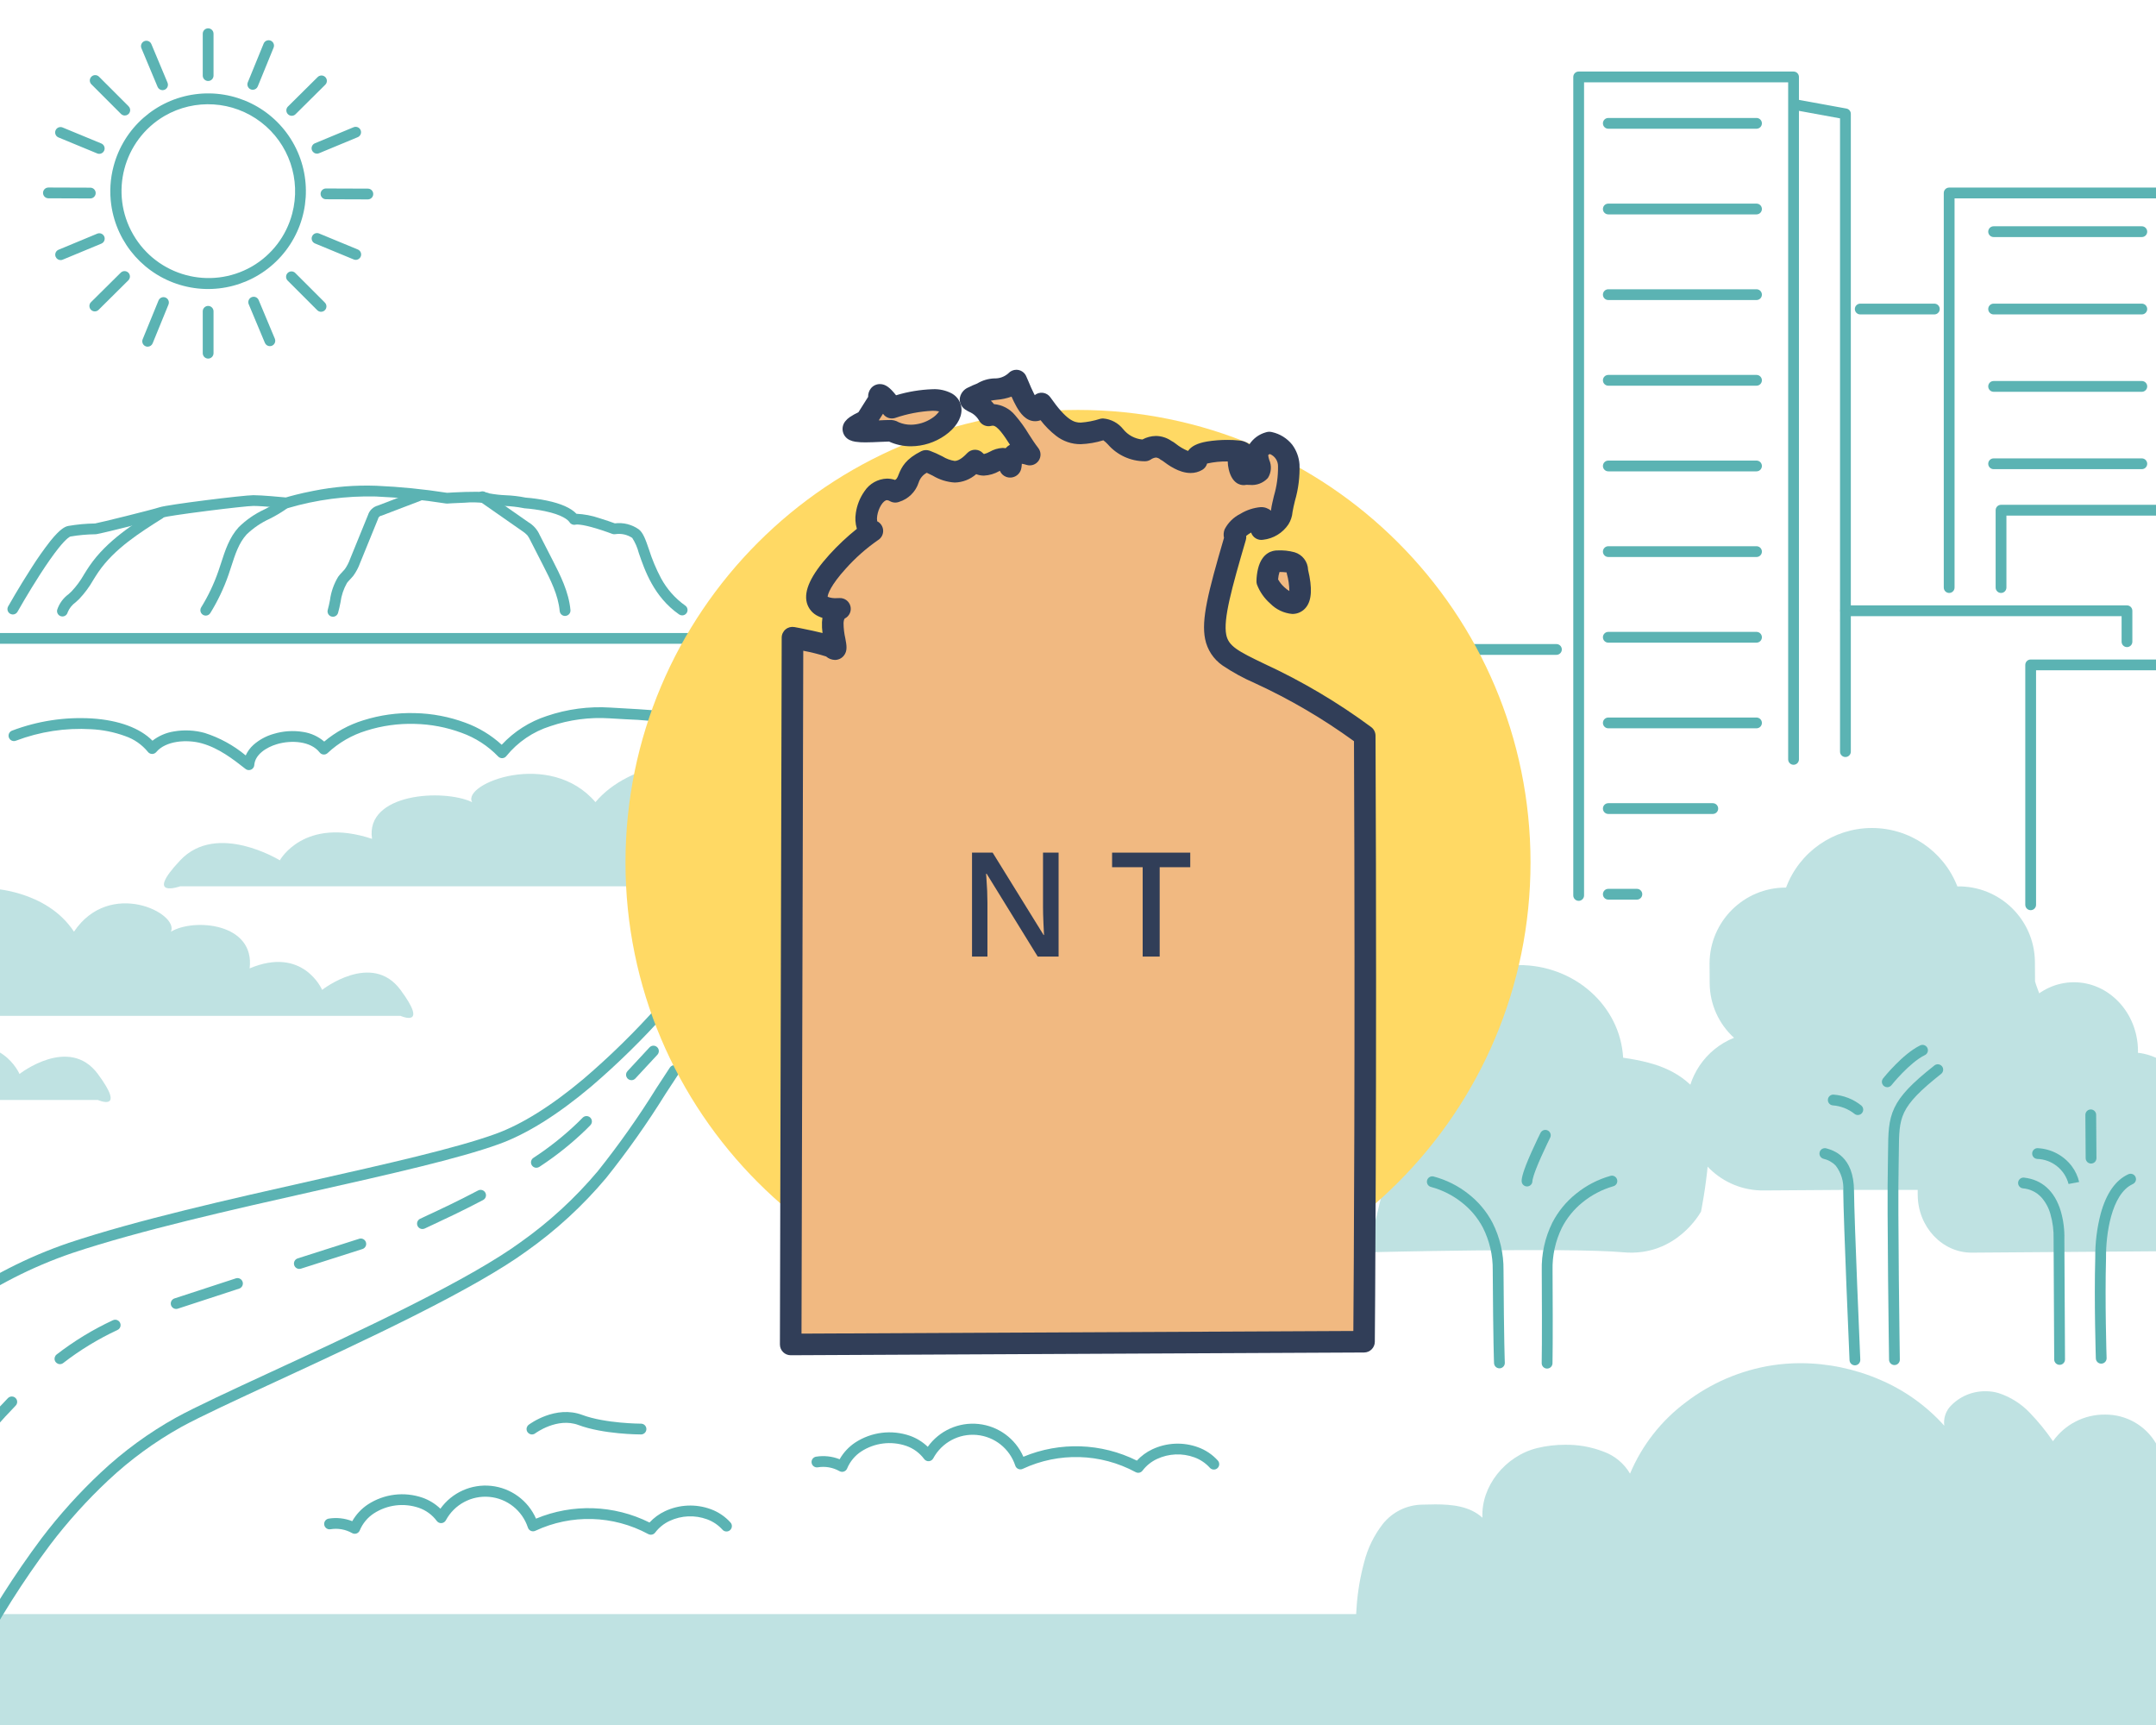
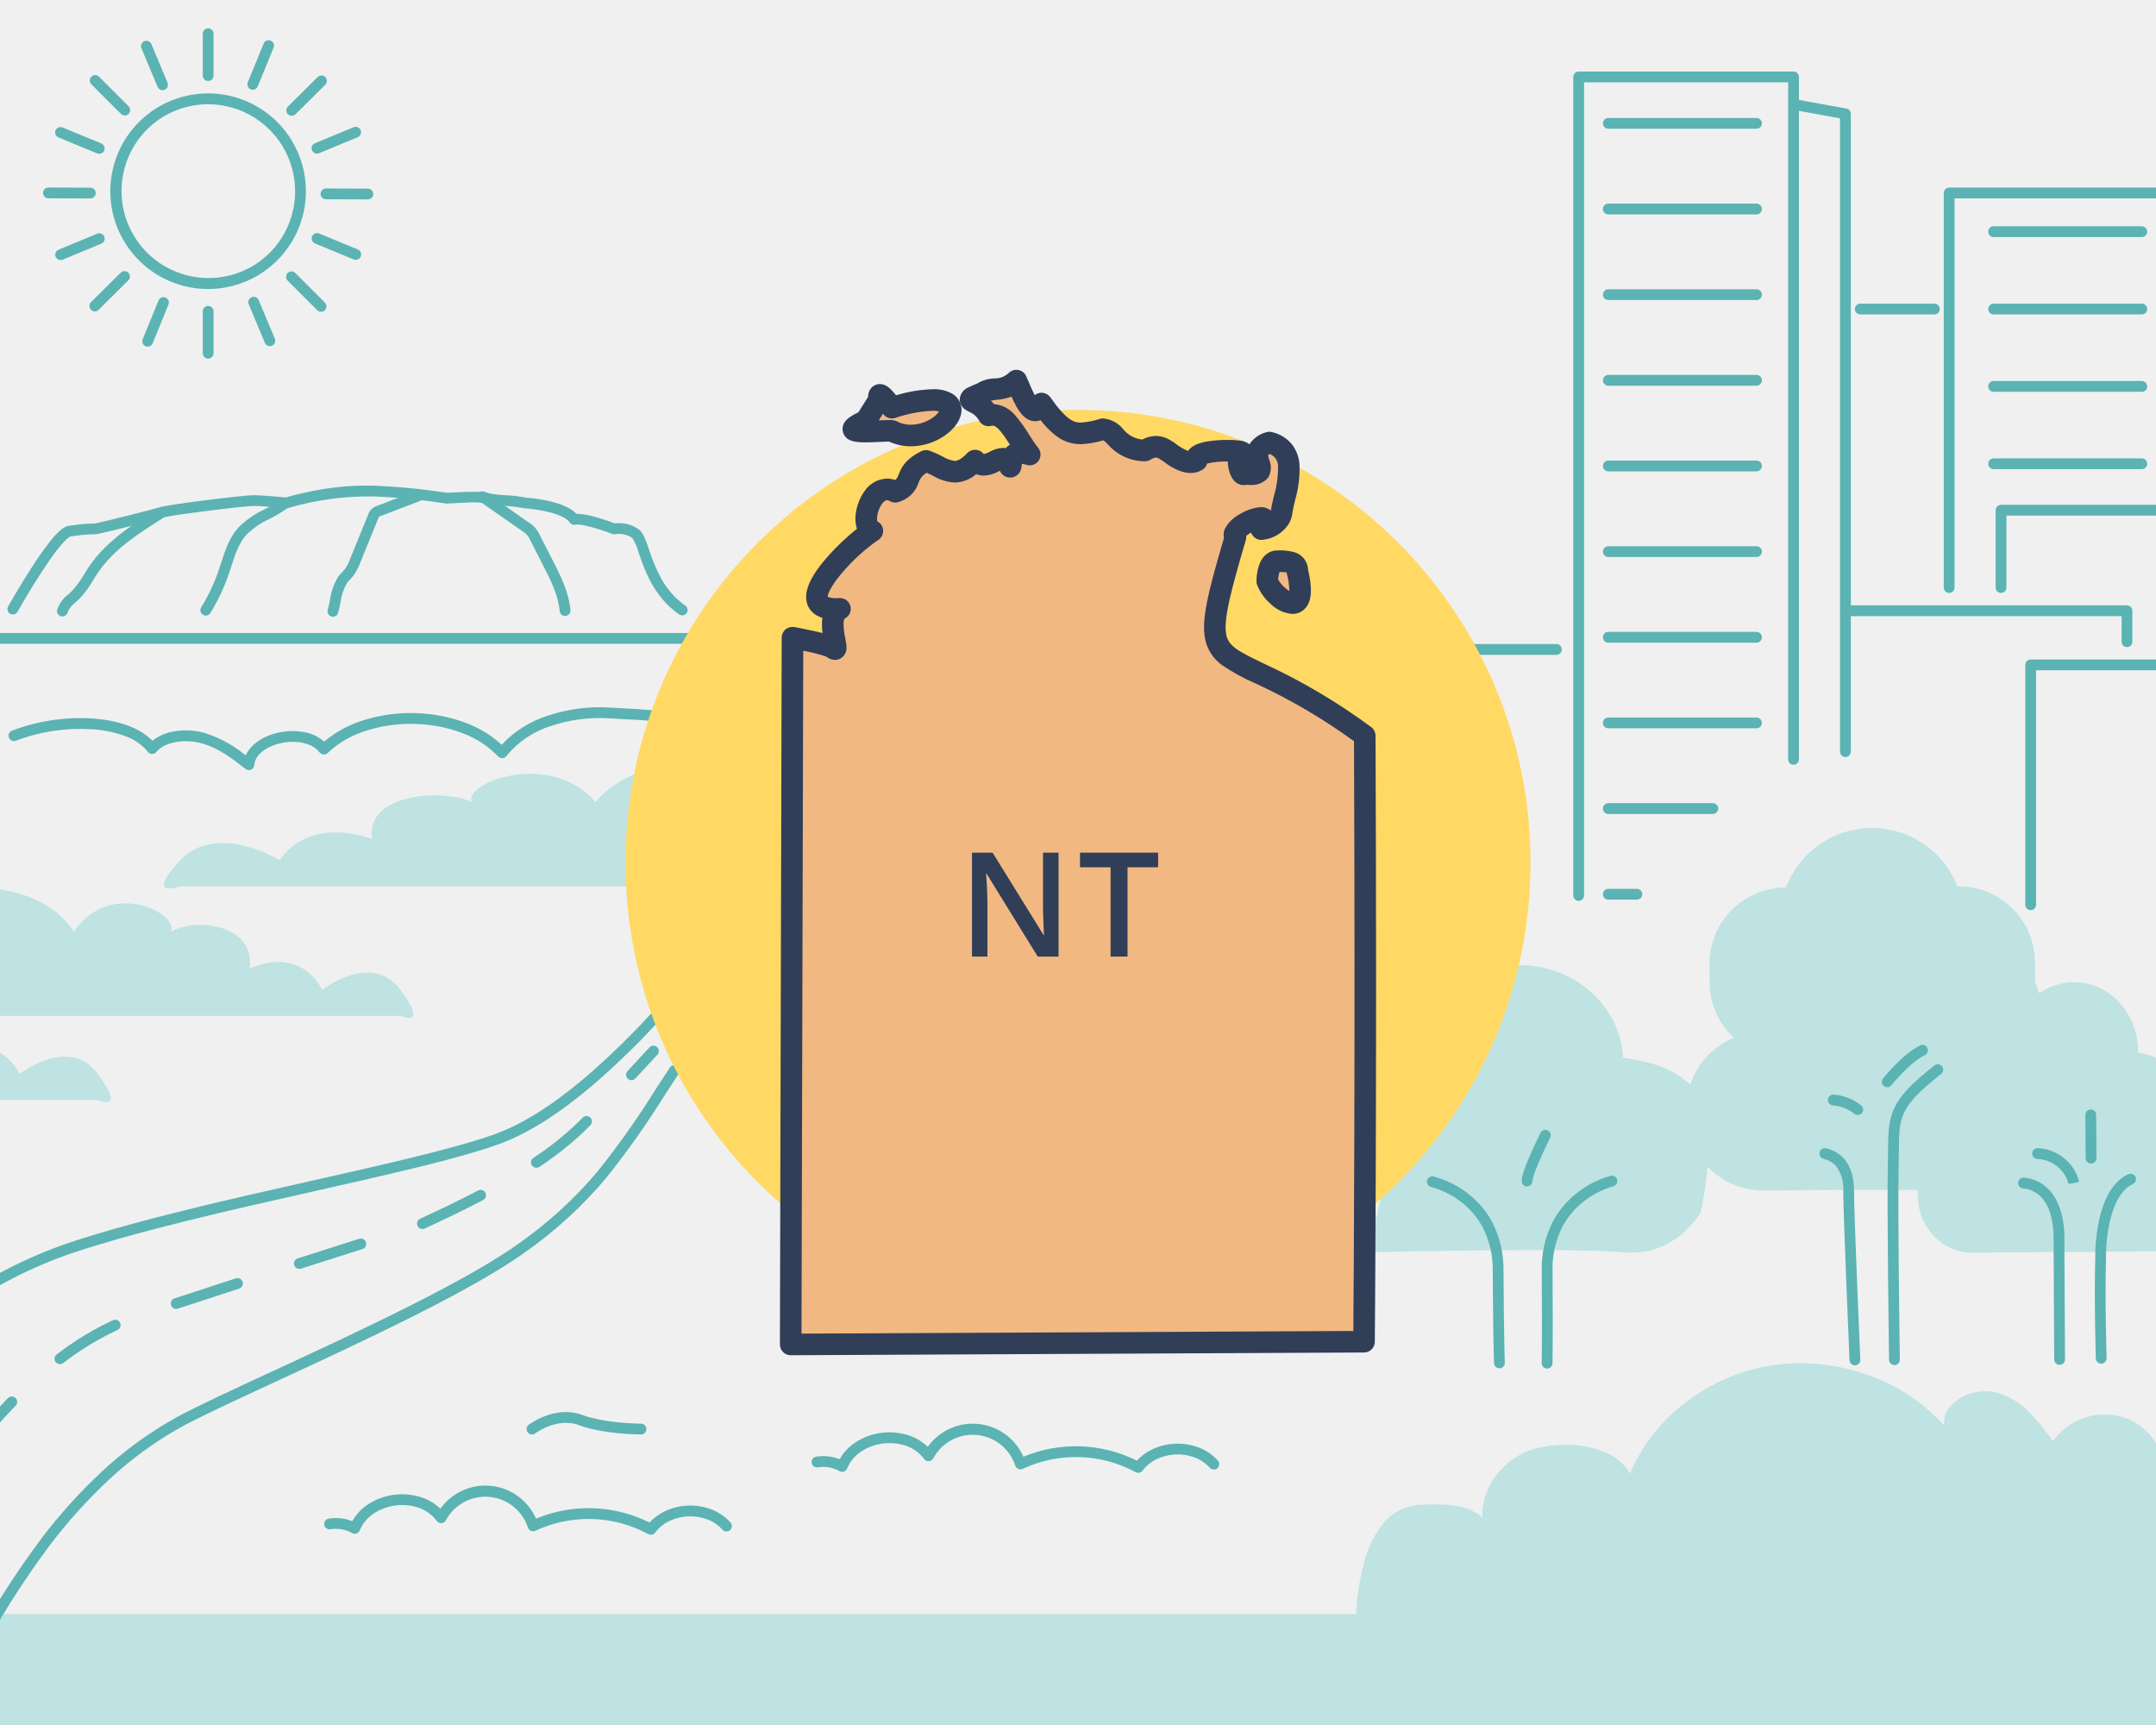
<svg xmlns="http://www.w3.org/2000/svg" width="400" height="320" viewBox="0 0 400 320">
  <defs>
    <clipPath>
      <rect width="400" height="320" />
    </clipPath>
  </defs>
  <g clip-path="url(#b)">
-     <rect width="400" height="320" fill="#fff" />
    <path d="M-926.639-870.361s10.524.218,15.67,8.033c6.646-9.886,19.535-3.415,17.991,0,4.2-2.529,15.615-1.668,14.6,6.808,9.945-4.19,13.451,3.987,13.451,3.987s9.193-7.219,14.536,0,0,4.819,0,4.819h-86.294v-19.625Z" transform="translate(924.694 1035.161)" fill="#bfe2e2" />
    <path d="M-926.639-870.361s10.524.218,15.67,8.033c6.646-9.886,19.535-3.415,17.991,0,4.2-2.529,15.615-1.668,14.6,6.808,9.945-4.19,13.451,3.987,13.451,3.987s9.193-7.219,14.536,0,0,4.819,0,4.819h-86.294v-19.625Z" transform="translate(868.546 1050.763)" fill="#bfe2e2" />
    <path d="M-836.695-870.361s-13.383.218-19.928,8.033c-8.452-9.886-24.843-3.415-22.88,0-5.341-2.529-19.858-1.668-18.569,6.808-12.647-4.19-17.106,3.987-17.106,3.987s-11.691-7.219-18.485,0,0,4.819,0,4.819h109.742v-19.625Z" transform="translate(967.096 1011.131)" fill="#bfe2e2" />
    <path d="M399.4,223.162l-15.553.114c-5.492.041-10.016-4.767-10.054-10.684l-.007-1.164a10.943,10.943,0,0,1,5.171-9.49,13.682,13.682,0,0,1-.113-1.605c-.045-7.065,5.235-12.832,11.794-12.881.122,0,.24.014.362.017a13.683,13.683,0,0,1-.094-1.47c-.045-7.065,5.236-12.832,11.794-12.881s11.912,5.641,11.957,12.706c0,.126-.013.249-.016.374,5.932.674,10.575,6.053,10.616,12.629a13.584,13.584,0,0,1-.074,1.463l1.118-.008c5.492-.041,10.016,4.767,10.054,10.684l.007,1.164c.038,5.917-4.425,10.792-9.918,10.832l-18.711.138" transform="translate(-18 9.099)" fill="#bfe2e2" />
    <path d="M360.664,211.633l-15.4.105a14.129,14.129,0,0,1-14.321-13.848l-.01-1.507a14,14,0,0,1,8.776-12.965,13.772,13.772,0,0,1-4.512-10.054l-.025-3.769a14.128,14.128,0,0,1,14.13-14.042h.064a17.011,17.011,0,0,1,31.783-.217h.064a14.129,14.129,0,0,1,14.321,13.848l.026,3.769c.006.9,15.068,37.828,14.9,38.681" transform="translate(-18 9.099)" fill="#bfe2e2" />
    <path d="M281.906,172.148a19.447,19.447,0,0,1,17.781-11.219c10.4-.071,18.909,7.553,19.452,17.185,6.932,1,11,2.77,14.451,7.192s0,21.341,0,21.341-4.5,8.477-14.451,7.561-47.362,0-47.362,0" transform="translate(-18 18.099)" fill="#bfe2e2" />
    <path d="M271.36,54.535h0a64.09,64.09,0,0,1,.07-9.476,43.088,43.088,0,0,1,1.387-8.13,19.225,19.225,0,0,1,3.442-7.075,9.536,9.536,0,0,1,7.311-3.613c.868-.026,1.652-.047,2.443-.047,3,0,6.387.295,8.752,2.479-.3-5.774,4.169-11.454,10.169-12.931a21.988,21.988,0,0,1,5.187-.609,19.034,19.034,0,0,1,7.087,1.265,9.372,9.372,0,0,1,4.939,4.094,31.991,31.991,0,0,1,10.38-13.259A35.352,35.352,0,0,1,348.546.393,34.855,34.855,0,0,1,353.783,0,37.389,37.389,0,0,1,368.5,3.061a33.839,33.839,0,0,1,11.95,8.538,4.457,4.457,0,0,1,1.017-3.481,8.788,8.788,0,0,1,6.7-2.911,8.036,8.036,0,0,1,2.3.322,13.934,13.934,0,0,1,5.778,3.6,40.729,40.729,0,0,1,4.368,5.347,11.686,11.686,0,0,1,9.7-4.941,10.845,10.845,0,0,1,9.419,5.347v39.3Z" transform="translate(-19.729 252.88)" fill="#bfe2e2" />
    <rect width="400" height="20.574" transform="translate(0 299.426)" fill="#bfe2e2" />
    <g transform="translate(-4.787 -25.729)">
      <path d="M315.676,153.84a1,1,0,0,1-1-1V1a1,1,0,0,1,1-1h39.867a1,1,0,0,1,1,1V127.6a1,1,0,1,1-2,0V2H316.676V152.84A1,1,0,0,1,315.676,153.84Z" transform="translate(-18 39)" fill="#5bb3b3" />
      <path d="M365.166,127.163a1,1,0,0,1-1-1V8.687L355.49,7.1a1,1,0,1,1,.359-1.968l9.5,1.733a1,1,0,0,1,.82.984v118.31A1,1,0,0,1,365.166,127.163Z" transform="translate(-18 39)" fill="#5bb3b3" />
      <path d="M13.747,1H0A1,1,0,0,1-1,0,1,1,0,0,1,0-1H13.747a1,1,0,0,1,1,1A1,1,0,0,1,13.747,1Z" transform="translate(349.916 83.057)" fill="#5bb3b3" />
      <path d="M384.413,96.726a1,1,0,0,1-1-1v-73.2a1,1,0,0,1,1-1H427.03a1,1,0,0,1,1,1V79.938a1,1,0,0,1-2,0V23.529H385.413v72.2A1,1,0,0,1,384.413,96.726Z" transform="translate(-18 39)" fill="#5bb3b3" />
      <path d="M394.036,96.726a1,1,0,0,1-1-1V81.374a1,1,0,0,1,1-1h41.585a1,1,0,0,1,0,2H395.036V95.726A1,1,0,0,1,394.036,96.726Z" transform="translate(-18 39)" fill="#5bb3b3" />
      <path d="M399.535,155.573a1,1,0,0,1-1-1v-44.5a1,1,0,0,1,1-1h36.086a1,1,0,0,1,0,2H400.535v43.5A1,1,0,0,1,399.535,155.573Z" transform="translate(-18 39)" fill="#5bb3b3" />
      <path d="M417.406,106.772a1,1,0,0,1-1-1v-4.741H365.2a1,1,0,0,1,0-2h52.2a1,1,0,0,1,1,1v5.741A1,1,0,0,1,417.406,106.772Z" transform="translate(-18 39)" fill="#5bb3b3" />
      <path d="M18.8,1H0A1,1,0,0,1-1,0,1,1,0,0,1,0-1H18.8a1,1,0,0,1,1,1A1,1,0,0,1,18.8,1Z" transform="translate(274.749 146.208)" fill="#5bb3b3" />
      <path d="M27.495,1H0A1,1,0,0,1-1,0,1,1,0,0,1,0-1H27.495a1,1,0,0,1,1,1A1,1,0,0,1,27.495,1Z" transform="translate(303.175 48.612)" fill="#5bb3b3" />
      <path d="M27.495,1H0A1,1,0,0,1-1,0,1,1,0,0,1,0-1H27.495a1,1,0,0,1,1,1A1,1,0,0,1,27.495,1Z" transform="translate(374.661 68.705)" fill="#5bb3b3" />
      <path d="M27.495,1H0A1,1,0,0,1-1,0,1,1,0,0,1,0-1H27.495a1,1,0,0,1,1,1A1,1,0,0,1,27.495,1Z" transform="translate(374.661 83.057)" fill="#5bb3b3" />
      <path d="M27.495,1H0A1,1,0,0,1-1,0,1,1,0,0,1,0-1H27.495a1,1,0,0,1,1,1A1,1,0,0,1,27.495,1Z" transform="translate(374.661 97.41)" fill="#5bb3b3" />
      <path d="M27.495,1H0A1,1,0,0,1-1,0,1,1,0,0,1,0-1H27.495a1,1,0,0,1,1,1A1,1,0,0,1,27.495,1Z" transform="translate(374.661 111.762)" fill="#5bb3b3" />
      <path d="M27.495,1H0A1,1,0,0,1-1,0,1,1,0,0,1,0-1H27.495a1,1,0,0,1,1,1A1,1,0,0,1,27.495,1Z" transform="translate(303.175 64.501)" fill="#5bb3b3" />
      <path d="M27.495,1H0A1,1,0,0,1-1,0,1,1,0,0,1,0-1H27.495a1,1,0,0,1,1,1A1,1,0,0,1,27.495,1Z" transform="translate(303.175 80.39)" fill="#5bb3b3" />
      <path d="M27.495,1H0A1,1,0,0,1-1,0,1,1,0,0,1,0-1H27.495a1,1,0,0,1,1,1A1,1,0,0,1,27.495,1Z" transform="translate(303.175 96.279)" fill="#5bb3b3" />
      <path d="M27.495,1H0A1,1,0,0,1-1,0,1,1,0,0,1,0-1H27.495a1,1,0,0,1,1,1A1,1,0,0,1,27.495,1Z" transform="translate(303.175 112.169)" fill="#5bb3b3" />
      <path d="M27.495,1H0A1,1,0,0,1-1,0,1,1,0,0,1,0-1H27.495a1,1,0,0,1,1,1A1,1,0,0,1,27.495,1Z" transform="translate(303.175 128.058)" fill="#5bb3b3" />
      <path d="M27.495,1H0A1,1,0,0,1-1,0,1,1,0,0,1,0-1H27.495a1,1,0,0,1,1,1A1,1,0,0,1,27.495,1Z" transform="translate(303.175 143.947)" fill="#5bb3b3" />
      <path d="M27.495,1H0A1,1,0,0,1-1,0,1,1,0,0,1,0-1H27.495a1,1,0,0,1,1,1A1,1,0,0,1,27.495,1Z" transform="translate(303.175 159.836)" fill="#5bb3b3" />
      <path d="M19.384,1H0A1,1,0,0,1-1,0,1,1,0,0,1,0-1H19.384a1,1,0,0,1,1,1A1,1,0,0,1,19.384,1Z" transform="translate(303.175 175.725)" fill="#5bb3b3" />
      <path d="M5.3,1H0A1,1,0,0,1-1,0,1,1,0,0,1,0-1H5.3a1,1,0,0,1,1,1A1,1,0,0,1,5.3,1Z" transform="translate(303.175 191.615)" fill="#5bb3b3" />
    </g>
    <g transform="translate(1 21.082)">
      <path d="M1.675,215.612a1,1,0,0,1-.716-1.7A111.011,111.011,0,0,1,16.778,200.4a84.132,84.132,0,0,1,21.456-10.978c12.731-4.244,29.912-8.109,45.07-11.52,13.767-3.1,26.771-6.023,34.137-8.7,4.888-1.777,10.389-5.222,16.35-10.238a142.164,142.164,0,0,0,13.857-13.6,1,1,0,1,1,1.486,1.338,144.148,144.148,0,0,1-14.056,13.788c-6.141,5.168-11.845,8.73-16.954,10.587-7.486,2.722-20.55,5.661-34.382,8.773-15.112,3.4-32.241,7.254-44.877,11.466a82.138,82.138,0,0,0-20.943,10.721A109.007,109.007,0,0,0,2.391,215.31,1,1,0,0,1,1.675,215.612Z" transform="translate(-26.478 20.055)" fill="#5bb3b3" />
      <g transform="translate(-11.294 -18.028)">
        <path d="M49.961,267.582a1,1,0,0,1-.875-1.483q.316-.573.664-1.207a163.747,163.747,0,0,1,13.666-21.609,97.784,97.784,0,0,1,10.957-12.154,70.515,70.515,0,0,1,13.982-10.217c3.613-1.98,10.175-5.016,17.773-8.531,7.915-3.661,16.885-7.811,25.218-12,9.631-4.839,16.457-8.75,20.869-11.957a76.539,76.539,0,0,0,14.382-13.22,159.784,159.784,0,0,0,10.885-15.422c.793-1.216,1.614-2.474,2.476-3.784a1,1,0,1,1,1.671,1.1c-.86,1.308-1.679,2.564-2.472,3.778a161.166,161.166,0,0,1-11.025,15.61,78.455,78.455,0,0,1-14.741,13.556c-4.5,3.272-11.417,7.239-21.147,12.127-8.362,4.2-17.348,8.358-25.277,12.026-7.565,3.5-14.1,6.522-17.651,8.469a68.516,68.516,0,0,0-13.582,9.929A95.785,95.785,0,0,0,65,244.5a162,162,0,0,0-13.5,21.355q-.349.635-.666,1.21A1,1,0,0,1,49.961,267.582Z" transform="translate(-45.393 39)" fill="#5bb3b3" />
        <path d="M22.568,228.046a1,1,0,0,1-.781-1.623c2.715-3.406,5.323-6.386,7.973-9.11a1,1,0,1,1,1.433,1.395c-2.6,2.676-5.17,5.608-7.843,8.962A1,1,0,0,1,22.568,228.046Zm16.853-17.041a1,1,0,0,1-.607-1.8,54.98,54.98,0,0,1,10.431-6.349,1,1,0,1,1,.829,1.82,52.984,52.984,0,0,0-10.048,6.12A1,1,0,0,1,39.421,211.005Zm21.557-10.241a1,1,0,0,1-.313-1.95c3.632-1.2,7.475-2.453,11.423-3.735a1,1,0,0,1,.618,1.9c-3.945,1.281-7.786,2.537-11.415,3.733A1,1,0,0,1,60.978,200.764Zm22.851-7.424a1,1,0,0,1-.305-1.952c3.784-1.214,7.635-2.443,11.448-3.653a1,1,0,0,1,.6,1.906c-3.81,1.209-7.66,2.437-11.442,3.651A1,1,0,0,1,83.829,193.34Zm22.84-7.4a1,1,0,0,1-.435-1.9c.37-.178.862-.407,1.486-.7,2.038-.948,5.448-2.534,9.278-4.554a1,1,0,0,1,.933,1.769c-3.874,2.043-7.313,3.643-9.367,4.6-.617.287-1.1.513-1.461.686A1,1,0,0,1,106.669,185.938Zm21.14-11.366a1,1,0,0,1-.557-1.831,55.95,55.95,0,0,0,8.368-6.682q.38-.38.769-.771a1,1,0,1,1,1.419,1.409q-.391.394-.774.777a57.924,57.924,0,0,1-8.669,6.929A1,1,0,0,1,127.809,174.572Z" transform="translate(-18 39)" fill="#5bb3b3" />
        <path d="M145.443,158.327a1,1,0,0,1-.729-1.684c1.41-1.5,2.781-2.979,4.075-4.39a1,1,0,0,1,1.474,1.352c-1.3,1.416-2.676,2.9-4.091,4.406A1,1,0,0,1,145.443,158.327Z" transform="translate(-18 39)" fill="#5bb3b3" />
        <path d="M11.9,242.548a1,1,0,0,1-.8-1.6c.734-.98,1.613-2.22,2.631-3.656l.849-1.2a1,1,0,1,1,1.63,1.158l-.847,1.194c-1.026,1.447-1.911,2.7-2.662,3.7A1,1,0,0,1,11.9,242.548Z" transform="translate(-18 39)" fill="#5bb3b3" />
      </g>
    </g>
    <g transform="translate(1 10.406)">
      <path d="M130.137,1H0A1,1,0,0,1-1,0,1,1,0,0,1,0-1H130.137a1,1,0,0,1,1,1A1,1,0,0,1,130.137,1Z" transform="translate(-3.262 108.02)" fill="#5bb3b3" />
      <path d="M130.954,97.6a1,1,0,0,1-.571-.18c-4.684-3.269-6.364-8.161-7.476-11.4a9.745,9.745,0,0,0-1.214-2.794,4.434,4.434,0,0,0-3.142-.694,1,1,0,0,1-.555-.047c-.014-.005-1.416-.543-3-1.018-2.864-.858-3.7-.73-3.835-.7a1,1,0,0,1-1.075-.416c-.323-.484-1.35-1.4-4.6-2.088a29.338,29.338,0,0,0-3.814-.532,1,1,0,0,1-.257-.05,22.159,22.159,0,0,0-3.325-.382,13.75,13.75,0,0,1-3.773-.53,17.6,17.6,0,0,0-3.756-.071c-1.654.055-3.189.157-3.2.158a1,1,0,0,1-.246-.014,115.577,115.577,0,0,0-13-1.3,53.148,53.148,0,0,0-16.276,2.144,1,1,0,0,1-.4.041c-.043,0-4.347-.433-6.027-.433-.752,0-4.357.388-8.571.922-4.8.609-7.751,1.072-8.179,1.215-.756.251-3.99,1.082-6.529,1.717-5.59,1.4-5.895,1.4-6.041,1.4a29.462,29.462,0,0,0-4.645.423c-.043.012-.638.2-2.219,2.183-.956,1.2-2.1,2.826-3.4,4.842-2.231,3.459-4.162,6.887-4.182,6.921a1,1,0,0,1-1.743-.981c.02-.035,2.011-3.569,4.3-7.109A61.265,61.265,0,0,1,13.737,83.8C15.585,81.507,16.5,81.1,17.1,81a31.607,31.607,0,0,1,4.922-.451c.9-.148,10.627-2.558,11.994-3.012C35.508,77.04,49.6,75.3,51.4,75.3c1.584,0,5.134.336,6.026.423.6-.18,2.485-.719,5.108-1.225a50.056,50.056,0,0,1,11.675-.947,118.42,118.42,0,0,1,13.132,1.307c.415-.026,1.83-.112,3.3-.158,3.437-.107,4.142.079,4.518.265a21.262,21.262,0,0,0,3.07.346,22.96,22.96,0,0,1,3.675.438,31.261,31.261,0,0,1,3.963.559c2.628.553,4.465,1.373,5.477,2.441a15.373,15.373,0,0,1,4.232.807c1.274.382,2.4.791,2.888.971a6.342,6.342,0,0,1,4.426,1.1c.835.626,1.284,1.934,1.905,3.744a31.743,31.743,0,0,0,2.23,5.32,14.873,14.873,0,0,0,4.5,5.088,1,1,0,0,1-.573,1.82Z" transform="translate(-5.393 6.154)" fill="#5bb3b3" />
      <path d="M118.6,97.823a1,1,0,0,1-.995-.908c-.277-3-1.707-5.8-3.09-8.5l-2.4-4.7a4.828,4.828,0,0,0-.512-.856,4.915,4.915,0,0,0-.968-.8l-7.931-5.531-.006,0a1,1,0,1,1,1.144-1.641l.006,0,7.93,5.53a5.168,5.168,0,0,1,2.115,2.381l.008.015,2.4,4.684c1.4,2.738,2.988,5.842,3.3,9.225a1,1,0,0,1-.9,1.088C118.665,97.822,118.633,97.823,118.6,97.823Z" transform="translate(-14.765 6.036)" fill="#5bb3b3" />
      <path d="M72.549,97.945a1,1,0,0,1-.961-1.28c.157-.541.278-1.139.407-1.772a11.211,11.211,0,0,1,1.528-4.367,7.765,7.765,0,0,1,.751-.871c.174-.182.339-.355.477-.528a7.872,7.872,0,0,0,.992-1.927l3.31-8.12a2.632,2.632,0,0,1,1.829-1.761c2.291-.882,4.684-1.8,7.315-2.8a1,1,0,1,1,.71,1.87c-2.628,1-5.019,1.912-7.308,2.793a.777.777,0,0,0-.693.646l-3.311,8.123a9.626,9.626,0,0,1-1.277,2.415c-.2.246-.4.46-.6.667a6.175,6.175,0,0,0-.566.647,9.821,9.821,0,0,0-1.2,3.6c-.131.646-.266,1.314-.447,1.935A1,1,0,0,1,72.549,97.945Z" transform="translate(-11.781 6.061)" fill="#5bb3b3" />
      <path d="M46.417,97.89a1,1,0,0,1-.85-1.526,33.974,33.974,0,0,0,3.193-6.724c.17-.492.336-1.007.5-1.5.754-2.339,1.534-4.758,3.271-6.653a17.016,17.016,0,0,1,4.8-3.313,23.061,23.061,0,0,0,3.164-1.9A1,1,0,0,1,61.7,77.865a24.912,24.912,0,0,1-3.434,2.071A15.294,15.294,0,0,0,54,82.833c-1.441,1.573-2.122,3.683-2.842,5.916-.164.508-.333,1.033-.511,1.546a35.978,35.978,0,0,1-3.382,7.121A1,1,0,0,1,46.417,97.89Z" transform="translate(-9.244 5.904)" fill="#5bb3b3" />
      <path d="M16.965,98.253a1,1,0,0,1-.973-1.235,5.851,5.851,0,0,1,2.088-2.882c.208-.187.405-.364.588-.543a16.424,16.424,0,0,0,2.317-3.156c.324-.522.66-1.061,1.018-1.584,3.2-4.658,8.152-7.776,12.522-10.528a1,1,0,0,1,1.066,1.692c-4.206,2.648-8.973,5.65-11.939,9.968-.333.485-.656,1-.968,1.507a18.172,18.172,0,0,1-2.617,3.53c-.213.209-.435.408-.65.6a4.283,4.283,0,0,0-1.481,1.863A1,1,0,0,1,16.965,98.253Z" transform="translate(-6.383 5.7)" fill="#5bb3b3" />
    </g>
    <path d="M46.067,122.453a1,1,0,0,1-.616-.212c-2.312-1.809-4.932-3.86-8.118-4.75-2.787-.779-6.693-.479-8.442,1.612a1,1,0,0,1-1.565-.039,9.341,9.341,0,0,0-4.2-2.915,21.43,21.43,0,0,0-6.34-1.279A33.621,33.621,0,0,0,2.854,117a1,1,0,0,1-.743-1.857,35.719,35.719,0,0,1,14.806-2.272c5,.319,8.946,1.775,11.265,4.131a8.647,8.647,0,0,1,4-1.722,13.042,13.042,0,0,1,5.689.283,22.653,22.653,0,0,1,7.611,4.169,5.939,5.939,0,0,1,1.431-1.956,9.6,9.6,0,0,1,3.733-2.035,12.113,12.113,0,0,1,5.5-.363,7.756,7.756,0,0,1,3.9,1.785,20.8,20.8,0,0,1,7.229-3.939,29.1,29.1,0,0,1,9.62-1.34,28.68,28.68,0,0,1,9.344,1.782,20.27,20.27,0,0,1,6.737,4.088,19.819,19.819,0,0,1,8.373-5.337,30.509,30.509,0,0,1,11.786-1.561c.948.061,1.9.113,2.82.164,6.39.352,12.44.686,17.83,3.765,1.636-1.6,4.689-2.852,9.1-3.729a1,1,0,1,1,.39,1.962c-4.394.874-7.4,2.168-8.479,3.642a1,1,0,0,1-1.339.259,22.618,22.618,0,0,0-8.219-3.009,76.893,76.893,0,0,0-9.392-.892c-.925-.051-1.881-.1-2.838-.165a28.464,28.464,0,0,0-11,1.452,17.135,17.135,0,0,0-8.163,5.54,1,1,0,0,1-1.531.08,17.723,17.723,0,0,0-6.788-4.389,26.659,26.659,0,0,0-8.685-1.652,27.07,27.07,0,0,0-8.951,1.243,18.322,18.322,0,0,0-7.205,4.159,1,1,0,0,1-1.488-.107c-1.615-2.091-5.231-2.349-7.967-1.523-1.918.579-4.018,1.9-4.159,3.868a1,1,0,0,1-1,.928Z" transform="translate(0.105 20.404)" fill="#5bb3b3" />
    <g transform="translate(18.074 -35.677)">
      <path d="M17.152-1A18.147,18.147,0,0,1,29.988,29.988,18.152,18.152,0,1,1,10.086.427,18.039,18.039,0,0,1,17.152-1Zm0,34.3A16.152,16.152,0,0,0,28.573,5.731,16.152,16.152,0,0,0,5.731,28.573,16.046,16.046,0,0,0,17.152,33.3Z" transform="matrix(0.257, -0.966, 0.966, 0.257, -0.438, 83.319)" fill="#5bb3b3" />
      <path d="M0,8.769a1,1,0,0,1-1-1V0A1,1,0,0,1,0-1,1,1,0,0,1,1,0V7.769A1,1,0,0,1,0,8.769Z" transform="translate(20.542 41.933)" fill="#5bb3b3" />
      <path d="M0,8.769a1,1,0,0,1-1-1V0A1,1,0,0,1,0-1,1,1,0,0,1,1,0V7.769A1,1,0,0,1,0,8.769Z" transform="translate(20.542 93.428)" fill="#5bb3b3" />
      <path d="M5.494,6.494A1,1,0,0,1,4.787,6.2L-.707.707a1,1,0,0,1,0-1.414,1,1,0,0,1,1.414,0L6.2,4.787a1,1,0,0,1-.707,1.707Z" transform="translate(-0.412 50.612)" fill="#5bb3b3" />
      <path d="M5.494,6.494A1,1,0,0,1,4.787,6.2L-.707.707a1,1,0,0,1,0-1.414,1,1,0,0,1,1.414,0L6.2,4.787a1,1,0,0,1-.707,1.707Z" transform="translate(36.001 87.024)" fill="#5bb3b3" />
      <path d="M7.769,1.027h0L0,1A1,1,0,0,1-1,0,1,1,0,0,1,0-1l7.769.027a1,1,0,0,1,0,2Z" transform="translate(42.405 71.641)" fill="#5bb3b3" />
      <path d="M0,6.475a1,1,0,0,1-.71-.3,1,1,0,0,1,0-1.414L4.809-.71a1,1,0,0,1,1.414,0,1,1,0,0,1,0,1.414L.7,6.184A1,1,0,0,1,0,6.475Z" transform="translate(36.054 50.684)" fill="#5bb3b3" />
      <path d="M0,6.475a1,1,0,0,1-.71-.3,1,1,0,0,1,0-1.414L4.809-.71a1,1,0,0,1,1.414,0,1,1,0,0,1,0,1.414L.7,6.184A1,1,0,0,1,0,6.475Z" transform="translate(-0.484 86.971)" fill="#5bb3b3" />
      <path d="M0,8.19a1,1,0,0,1-.378-.075,1,1,0,0,1-.547-1.3L2.017-.379a1,1,0,0,1,1.3-.547,1,1,0,0,1,.547,1.3L.926,7.569A1,1,0,0,1,0,8.19Z" transform="translate(28.823 44.14)" fill="#5bb3b3" />
      <path d="M0,8.19a1,1,0,0,1-.378-.075,1,1,0,0,1-.547-1.3L2.017-.379a1,1,0,0,1,1.3-.547,1,1,0,0,1,.547,1.3L.926,7.569A1,1,0,0,1,0,8.19Z" transform="translate(9.319 91.799)" fill="#5bb3b3" />
      <path d="M3,8.166a1,1,0,0,1-.923-.614l-3-7.166A1,1,0,0,1-.387-.922,1,1,0,0,1,.922-.387l3,7.166A1,1,0,0,1,3,8.166Z" transform="translate(9.085 44.237)" fill="#5bb3b3" />
      <path d="M3,8.166a1,1,0,0,1-.923-.614l-3-7.166A1,1,0,0,1-.387-.922,1,1,0,0,1,.922-.387l3,7.166A1,1,0,0,1,3,8.166Z" transform="translate(28.994 91.728)" fill="#5bb3b3" />
      <path d="M7.18,3.968A1,1,0,0,1,6.8,3.892L-.382.924A1,1,0,0,1-.924-.382,1,1,0,0,1,.382-.924L7.563,2.044A1,1,0,0,1,7.18,3.968Z" transform="translate(40.747 79.915)" fill="#5bb3b3" />
      <path d="M7.18,3.968A1,1,0,0,1,6.8,3.892L-.382.924A1,1,0,0,1-.924-.382,1,1,0,0,1,.382-.924L7.563,2.044A1,1,0,0,1,7.18,3.968Z" transform="translate(-6.844 60.247)" fill="#5bb3b3" />
      <path d="M0,3.979a1,1,0,0,1-.924-.617,1,1,0,0,1,.54-1.307L6.792-.924A1,1,0,0,1,8.1-.383,1,1,0,0,1,7.559.924L.383,3.9A1,1,0,0,1,0,3.979Z" transform="translate(40.734 60.203)" fill="#5bb3b3" />
      <path d="M0,3.979a1,1,0,0,1-.924-.617,1,1,0,0,1,.54-1.307L6.792-.924A1,1,0,0,1,8.1-.383,1,1,0,0,1,7.559.924L.383,3.9A1,1,0,0,1,0,3.979Z" transform="translate(-6.826 79.948)" fill="#5bb3b3" />
      <path d="M7.769,1.027h0L0,1A1,1,0,0,1-1,0,1,1,0,0,1,0-1l7.769.027a1,1,0,0,1,0,2Z" transform="translate(-9.09 71.463)" fill="#5bb3b3" />
    </g>
    <path d="M138.156,226.829a1,1,0,0,1-.483-.125,23.306,23.306,0,0,0-20.944-.609,1,1,0,0,1-1.385-.6,8.312,8.312,0,0,0-15.215-1.353,1,1,0,0,1-1.694.123,6.978,6.978,0,0,0-3.314-2.429,9.628,9.628,0,0,0-8.345,1.029,6.977,6.977,0,0,0-2.625,3.16,1,1,0,0,1-1.432.489,6.119,6.119,0,0,0-4.025-.7,1,1,0,0,1-.291-1.979,8.294,8.294,0,0,1,4.356.479,9.137,9.137,0,0,1,2.9-3.106,11.625,11.625,0,0,1,10.139-1.25A9.2,9.2,0,0,1,99.113,222a10.26,10.26,0,0,1,17.74,1.844,25.347,25.347,0,0,1,21.054.719,9.278,9.278,0,0,1,2.864-2.1,11.048,11.048,0,0,1,8.529-.366,9.136,9.136,0,0,1,3.637,2.464,1,1,0,1,1-1.493,1.331,7.157,7.157,0,0,0-2.852-1.925,9.049,9.049,0,0,0-6.957.3,7.16,7.16,0,0,0-2.677,2.162A1,1,0,0,1,138.156,226.829Z" transform="translate(-17.406 57.876)" fill="#5bb3b3" />
    <path d="M249.224,220.843a1,1,0,0,1-.483-.125,23.306,23.306,0,0,0-20.944-.609,1,1,0,0,1-1.385-.6,8.312,8.312,0,0,0-15.215-1.353,1,1,0,0,1-1.694.123,6.978,6.978,0,0,0-3.314-2.429,9.628,9.628,0,0,0-8.345,1.029,6.977,6.977,0,0,0-2.625,3.16,1,1,0,0,1-1.432.489,6.119,6.119,0,0,0-4.025-.7,1,1,0,0,1-.291-1.979,8.3,8.3,0,0,1,4.356.479,9.137,9.137,0,0,1,2.9-3.106,11.625,11.625,0,0,1,10.139-1.25,9.2,9.2,0,0,1,3.313,2.049,10.26,10.26,0,0,1,17.74,1.844,25.347,25.347,0,0,1,21.054.719,9.278,9.278,0,0,1,2.864-2.1,11.048,11.048,0,0,1,8.529-.366A9.137,9.137,0,0,1,264,218.575a1,1,0,0,1-1.493,1.331,7.157,7.157,0,0,0-2.852-1.925,9.049,9.049,0,0,0-6.957.3,7.159,7.159,0,0,0-2.677,2.162A1,1,0,0,1,249.224,220.843Z" transform="translate(-38.051 52.373)" fill="#5bb3b3" />
    <path d="M362.141,232.27a1,1,0,0,1-1-.956c-.011-.258-1.127-25.9-1.165-31.409a6.824,6.824,0,0,0-1.428-4.717,4.62,4.62,0,0,0-2.253-1.24,1,1,0,1,1,.537-1.927c1.261.352,5.1,1.421,5.143,7.87.037,5.474,1.152,31.077,1.163,31.335a1,1,0,0,1-.955,1.043Z" transform="translate(-18 21.009)" fill="#5bb3b3" />
    <path d="M369.475,238.13a1,1,0,0,1-1-.985c0-.275-.415-27.636-.22-36.214.02-.873.027-1.663.034-2.427.031-3.33.053-5.736,1.182-8.1,1.106-2.318,3.192-4.524,7.442-7.871a1,1,0,0,1,1.237,1.571c-3.934,3.1-5.926,5.172-6.874,7.161-.937,1.965-.956,3.958-.987,7.258-.007.771-.015,1.568-.035,2.454-.194,8.54.216,35.863.22,36.138a1,1,0,0,1-.985,1.015Z" transform="translate(-18 15.099)" fill="#5bb3b3" />
    <path d="M407.838,237.334a1,1,0,0,1-1-.968c0-.1-.334-10.555-.109-18.658a31.4,31.4,0,0,1,1.014-8.212c1.04-3.763,2.762-6.217,5.12-7.294a1,1,0,1,1,.831,1.819c-4.018,1.836-5.011,9.466-4.965,13.684q0,.019,0,.039c-.225,8.046.1,18.453.108,18.557a1,1,0,0,1-.967,1.032Z" transform="translate(-18 15.632)" fill="#5bb3b3" />
    <path d="M400.114,241.744a1,1,0,0,1-1-.995L399,218.464q0-.031,0-.062a15.207,15.207,0,0,0-.592-4.635,7.809,7.809,0,0,0-1.707-3.131A5.27,5.27,0,0,0,393.288,209a1,1,0,0,1,.215-1.988c3.354.363,5.715,2.514,6.83,6.221A17.075,17.075,0,0,1,401,218.48l.119,22.258a1,1,0,0,1-.995,1.005Z" transform="translate(-18 11.444)" fill="#5bb3b3" />
    <path d="M.055,9.035a1,1,0,0,1-1-.993L-1,.007A1,1,0,0,1-.007-1,1,1,0,0,1,1-.007l.055,8.035A1,1,0,0,1,.062,9.035Z" transform="translate(387.897 206.812)" fill="#5bb3b3" />
    <path d="M401.779,209.922a6.224,6.224,0,0,0-5.848-4.656,1,1,0,0,1,.191-1.991,8.453,8.453,0,0,1,6.254,3.34,7.884,7.884,0,0,1,1.367,2.93l-1.965.371Z" transform="translate(-18 9.722)" fill="#5bb3b3" />
    <path d="M368.141,186.586a1,1,0,0,1-.782-1.622c.147-.185,3.649-4.56,6.889-6.132a1,1,0,0,1,.873,1.8c-2.836,1.376-6.164,5.536-6.2,5.578A1,1,0,0,1,368.141,186.586Z" transform="translate(-18 15.099)" fill="#5bb3b3" />
    <path d="M362.684,191.745a1,1,0,0,1-.66-.249h0a7.384,7.384,0,0,0-3.974-1.539,1,1,0,1,1,.143-1.995A9.294,9.294,0,0,1,363.348,190a1,1,0,0,1-.665,1.748Z" transform="translate(-18 15.099)" fill="#5bb3b3" />
    <path d="M296.188,236.83a1,1,0,0,1-1-.954c-.007-.142-.162-3.638-.243-17.252a17.029,17.029,0,0,0-1.828-7.9,14.483,14.483,0,0,0-3.926-4.674,15.823,15.823,0,0,0-5.672-2.858,1,1,0,0,1,.428-1.954,17.716,17.716,0,0,1,6.478,3.237,16.47,16.47,0,0,1,4.462,5.317,19,19,0,0,1,2.058,8.824c.081,13.548.239,17.137.241,17.172a1,1,0,0,1-.953,1.045Z" transform="translate(-18 17.003)" fill="#5bb3b3" />
    <path d="M305.03,236.877H305a1,1,0,0,1-.972-1.027c0-.035.093-3.622.012-17.168a19.021,19.021,0,0,1,1.951-8.85,16.539,16.539,0,0,1,4.4-5.381,17.786,17.786,0,0,1,6.436-3.334,1,1,0,0,1,.459,1.947,16.085,16.085,0,0,0-5.7,2.995,14.538,14.538,0,0,0-3.831,4.727,17.071,17.071,0,0,0-1.71,7.883c.082,13.6-.011,17.2-.012,17.235A1,1,0,0,1,305.03,236.877Z" transform="translate(-18 17.003)" fill="#5bb3b3" />
    <path d="M301.309,204.995a1,1,0,0,1-1-1c0-.547.185-1.69,1.785-5.291.849-1.91,1.71-3.634,1.718-3.651a1,1,0,0,1,1.789.894c-.008.017-.852,1.706-1.682,3.576-1.532,3.449-1.61,4.331-1.61,4.472A1,1,0,0,1,301.309,204.995Z" transform="translate(-18 15.099)" fill="#5bb3b3" />
    <path d="M116.1,208.225a1,1,0,0,1-.6-1.8c.2-.151,4.962-3.68,9.93-1.823,4.284,1.6,10.837,1.622,10.9,1.622a1,1,0,0,1,0,2c-.283,0-6.977-.02-11.6-1.748-3.95-1.477-7.984,1.516-8.025,1.546A1,1,0,0,1,116.1,208.225Z" transform="translate(-17.406 57.876)" fill="#5bb3b3" />
    <path d="M167.91,90.209A83.955,83.955,0,1,1,83.955,6.254,83.954,83.954,0,0,1,167.91,90.209" transform="translate(116.045 69.791)" fill="#ffd964" />
    <path d="M133.245,67.383c-27.39-20.153-32.663-7.26-23.98-36.873-1.7-1.495,7.96-6.223,4.793-1.45,3.805-.665,3.8-3.372,3.8-3.372.485-3.478,3.805-11.13-2.316-12.691-5.588,1.924,1.993,6.338-4.588,5.824-.728.675-1.836-3.211-.481-3.883.871-.654-9.468-.821-8.395,1.413-2.228,1.312-5.689-2.187-5.533-1.8a3.2,3.2,0,0,0-4.085-.08c-5.077-.151-5.411-3.893-7.787-3.938-4.772,1.279-6.861,1.692-11.385-4.779-1.671,4.11-3.977-2.839-4.674-4.256-2.054,2.212-4.785,1.073-6.29,2.314-4.8,1.9-.581.812,1.13,4.16,3.3-.888,5.069,3.986,7.643,7.262-4.5-1.444-3.064,2.49-3.686,2.249-1.269-3.968-3.912,1.6-6.458-1.152-3.776,3.959-5.667,1.27-9.1.062-4.627,2.318-1.99,4.3-5.713,5.742C41.731,19.6,39.108,28.6,41.895,29.4c-3.654,2.17-17.072,14.946-6.014,14.449-3.239,1.648.667,9.085-1.453,7.165-.975-.649-7.355-1.821-7.355-1.821l-.33,131.115,106.371-.509S133.538,133.714,133.245,67.383Z" transform="translate(119.955 69.096)" fill="#f1b981" />
    <path d="M68.609-.5A2,2,0,0,1,70.4.617c.132.267.279.619.465,1.065.279.668.626,1.5,1.005,2.238q.078.153.149.283a2,2,0,0,1,2.9.407C77.95,8.94,79.358,9.3,80.541,9.3a15.41,15.41,0,0,0,3.61-.7,2,2,0,0,1,.556-.068,5.291,5.291,0,0,1,3.726,1.993,5.168,5.168,0,0,0,3.549,1.912,5.49,5.49,0,0,1,2.525-.66,5.162,5.162,0,0,1,2.879.925,4.272,4.272,0,0,1,.771.5,9.286,9.286,0,0,0,2.3,1.36c.6-.878,1.721-1.436,3.511-1.753a23.357,23.357,0,0,1,3.839-.3,18.349,18.349,0,0,1,2.119.107,3.432,3.432,0,0,1,1.921.716,5.343,5.343,0,0,1,3.04-2.225,2,2,0,0,1,1.145-.047,6.665,6.665,0,0,1,3.754,2.335,6.958,6.958,0,0,1,1.352,3.639,21.411,21.411,0,0,1-.848,6.794c-.185.774-.359,1.507-.443,2.056a5.1,5.1,0,0,1-.766,2.3,6.51,6.51,0,0,1-4.679,2.848,2,2,0,0,1-2.241-1.337,6.475,6.475,0,0,0-.906.619,2,2,0,0,1-.071.76c-2.644,9.018-4.209,14.7-3.636,17.573.422,2.115,2.147,3.039,7.073,5.4a112.959,112.959,0,0,1,19.809,11.73,2,2,0,0,1,.815,1.6c.29,65.587-.128,111.982-.132,112.443a2,2,0,0,1-1.99,1.982l-106.371.509a2,2,0,0,1-2.01-2.005l.33-131.115a2,2,0,0,1,2.362-1.962c.066.012,1.647.3,3.376.68.721.157,1.326.3,1.837.425a11.566,11.566,0,0,1-.1-2.013,7.309,7.309,0,0,1,.081-.8,5.407,5.407,0,0,1-.766-.3,3.859,3.859,0,0,1-2.116-2.465c-.616-2.245.746-5.173,4.165-8.952A44.263,44.263,0,0,1,39.023,29L39,28.925a6.5,6.5,0,0,1-.173-2.857,9.246,9.246,0,0,1,1.609-4.042A5.187,5.187,0,0,1,44.6,19.688a4.742,4.742,0,0,1,1.507.25,1.3,1.3,0,0,0,.285-.233,2.673,2.673,0,0,0,.357-.727c.588-1.488,1.352-2.941,4.206-4.371a2,2,0,0,1,1.56-.1A20.05,20.05,0,0,1,54.9,15.573a6.073,6.073,0,0,0,2.271.841c.932,0,1.981-1.1,2.325-1.461a2,2,0,0,1,2.916.023.868.868,0,0,0,.179.157,4.171,4.171,0,0,0,1.065-.419A5.364,5.364,0,0,1,66.032,14a3.132,3.132,0,0,1,.578.053,3.308,3.308,0,0,1,.808-.653c-1.038-1.618-2.3-3.535-3.193-3.535a.994.994,0,0,0-.256.038,2,2,0,0,1-2.3-1.021A3.721,3.721,0,0,0,59.855,7.3a6.221,6.221,0,0,1-.728-.422A2.267,2.267,0,0,1,58.1,4.893a2.61,2.61,0,0,1,1.575-2.109,17.928,17.928,0,0,1,1.659-.731A6.613,6.613,0,0,1,64.52,1.1,3.688,3.688,0,0,0,67.144.139,2,2,0,0,1,68.609-.5Zm3.485,9.54c-1.716,0-2.785-1.521-3.44-2.665-.346-.605-.663-1.27-.941-1.895a10.469,10.469,0,0,1-2.738.589,9,9,0,0,0-1.1.17,6.818,6.818,0,0,1,.583.634,5.678,5.678,0,0,1,3.906,2.048,24.592,24.592,0,0,1,2.53,3.492c.571.891,1.162,1.813,1.771,2.587a2,2,0,0,1-2.184,3.14,4.957,4.957,0,0,0-.857-.206c0,.057-.009.111-.012.157a4.418,4.418,0,0,1-.089.7,2.109,2.109,0,0,1-2.839,1.561,2,2,0,0,1-1.13-1.109l-.139.068a6.335,6.335,0,0,1-2.825.824,3.949,3.949,0,0,1-1.435-.27,6.232,6.232,0,0,1-3.979,1.551,8.94,8.94,0,0,1-4.068-1.267c-.366-.184-.738-.371-1.12-.542a3.131,3.131,0,0,0-1.517,1.843A5.506,5.506,0,0,1,46.862,24a2,2,0,0,1-1.718-.132,1.163,1.163,0,0,0-.541-.183c-.321,0-.744.364-1.106.951a5.372,5.372,0,0,0-.7,1.941,3.048,3.048,0,0,0-.011,1.028,2,2,0,0,1,.132,3.511,34.21,34.21,0,0,0-5.954,5.27C34.2,39.424,33.6,41.125,33.6,41.617a3.923,3.923,0,0,0,1.679.246c.164,0,.337,0,.516-.012a2,2,0,0,1,1,3.78c-.156.079-.231.523-.248.878a13,13,0,0,0,.324,2.791c.25,1.322.448,2.366-.291,3.258a2.121,2.121,0,0,1-1.639.769,2.555,2.555,0,0,1-1.633-.645,36.269,36.269,0,0,0-4.235-1.06L28.747,178.3l102.382-.49c.075-9.452.368-51.965.12-109.406A107.83,107.83,0,0,0,112.893,57.65a37.507,37.507,0,0,1-6.024-3.289,7.831,7.831,0,0,1-3.244-4.934c-.713-3.577.515-8.515,3.507-18.75a2.682,2.682,0,0,1,.114-1.573,6.557,6.557,0,0,1,2.926-2.881,8.665,8.665,0,0,1,3.781-1.244,2.771,2.771,0,0,1,1.9.666,2,2,0,0,1,.019-.233c.1-.746.309-1.6.525-2.512a18.562,18.562,0,0,0,.758-5.474,2.4,2.4,0,0,0-1.53-2.3,1.313,1.313,0,0,0-.3.2,4.39,4.39,0,0,0,.2.891,3.581,3.581,0,0,1-.248,3.356,4.02,4.02,0,0,1-3.372,1.287c-.2,0-.416-.006-.645-.017a2.217,2.217,0,0,1-.488.054c-.624,0-2.141-.284-2.759-2.916a6.782,6.782,0,0,1-.187-1.475h-.018A16.022,16.022,0,0,0,104,16.89a2,2,0,0,1-.911,1.184,4.185,4.185,0,0,1-2.154.573c-2.187,0-4.208-1.516-5.179-2.245l-.027-.02a2,2,0,0,1-.367-.212,1.476,1.476,0,0,0-.855-.389,2.028,2.028,0,0,0-.978.381,2,2,0,0,1-1.132.311,9.072,9.072,0,0,1-6.8-3.123,6.466,6.466,0,0,0-.847-.767,16.513,16.513,0,0,1-4.21.72,7.359,7.359,0,0,1-4.577-1.563A16.041,16.041,0,0,1,73.1,8.851,2.7,2.7,0,0,1,72.095,9.04Z" transform="translate(119.955 69.096)" fill="#313e58" />
    <path d="M44.185,10.59c8.631,4.165,19.217-10.275-.15-4.4,0,0-2.862-4.121-2.349-1.522L39.2,8.609C31.858,11.906,44.329,10.035,44.185,10.59Z" transform="translate(121.438 69.434)" fill="#f1b981" />
    <path d="M47.567,13.356a9.7,9.7,0,0,1-4.065-.878c-.394,0-1,.03-1.641.061-.867.042-1.85.089-2.733.089h0a11.6,11.6,0,0,1-1.873-.118,3.779,3.779,0,0,1-1.019-.3,2.262,2.262,0,0,1-.853-3.492,3.687,3.687,0,0,1,.824-.767,11.315,11.315,0,0,1,1.615-.907l1.8-2.851A2.442,2.442,0,0,1,40.148,2.6a2.147,2.147,0,0,1,1.665-.785c1.087,0,1.906.738,2.875,1.929l.119.147a26.613,26.613,0,0,1,6.77-1.123,6.917,6.917,0,0,1,3.618.811,3.473,3.473,0,0,1,1.756,3.014c0,1.655-1.122,3.387-3.078,4.754A11.128,11.128,0,0,1,47.567,13.356ZM45.314,8.905a5.746,5.746,0,0,0,2.253.451,7.226,7.226,0,0,0,3.86-1.185A4.734,4.734,0,0,0,52.8,6.884a5.152,5.152,0,0,0-1.222-.118,25.148,25.148,0,0,0-6.961,1.342,2,2,0,0,1-2.224-.773l-.012-.017L41.6,8.547l.065,0c.728-.035,1.357-.066,1.847-.066A3.014,3.014,0,0,1,45.314,8.905Z" transform="translate(121.438 69.434)" fill="#313e58" />
    <path d="M103.878,34.462s0-3.724,1.861-3.724,3.724,0,3.724,1.863C111.95,42.779,104.781,37.364,103.878,34.462Z" transform="translate(131.232 73.371)" fill="#f1b981" />
    <path d="M105.739,28.738a10.143,10.143,0,0,1,3.193.336,3.511,3.511,0,0,1,2.523,3.257c.805,3.4.686,5.613-.37,6.959a3.2,3.2,0,0,1-2.57,1.232,6.536,6.536,0,0,1-4.089-1.939,8.919,8.919,0,0,1-2.458-3.527,2,2,0,0,1-.09-.594,10.656,10.656,0,0,1,.292-2.347C102.932,29.067,104.92,28.738,105.739,28.738Zm1.736,4.079a9.11,9.11,0,0,0-1.322-.078,5.607,5.607,0,0,0-.261,1.372,5.753,5.753,0,0,0,1.143,1.437,5.616,5.616,0,0,0,.945.729,12.478,12.478,0,0,0-.46-3.2A2,2,0,0,1,107.475,32.817Z" transform="translate(131.232 73.371)" fill="#313e58" />
    <rect width="167.91" height="182.246" transform="translate(116.045 68.877)" fill="none" />
-     <text transform="translate(177.791 177.452)" fill="#313e58" font-size="27" font-family="OpenSans-Semibold, Open Sans" font-weight="600">
-       <tspan x="0" y="0" letter-spacing="0.039em">N</tspan>
-       <tspan y="0">T</tspan>
-     </text>
+     <path d="M18.6,0H14.739L5.26-15.359H5.155l.066.857q.185,2.452.185,4.482V0H2.544V-19.274H6.368L15.82-3.995H15.9q-.026-.3-.105-2.208t-.079-2.973v-10.1H18.6ZM31.4,0H28.251V-16.572H22.582v-2.7H37.071v2.7H31.4Z" transform="translate(177.791 177.452)" fill="#313e58" />
    <rect width="167.91" height="182.246" transform="translate(116.045 68.877)" fill="none" />
  </g>
</svg>
